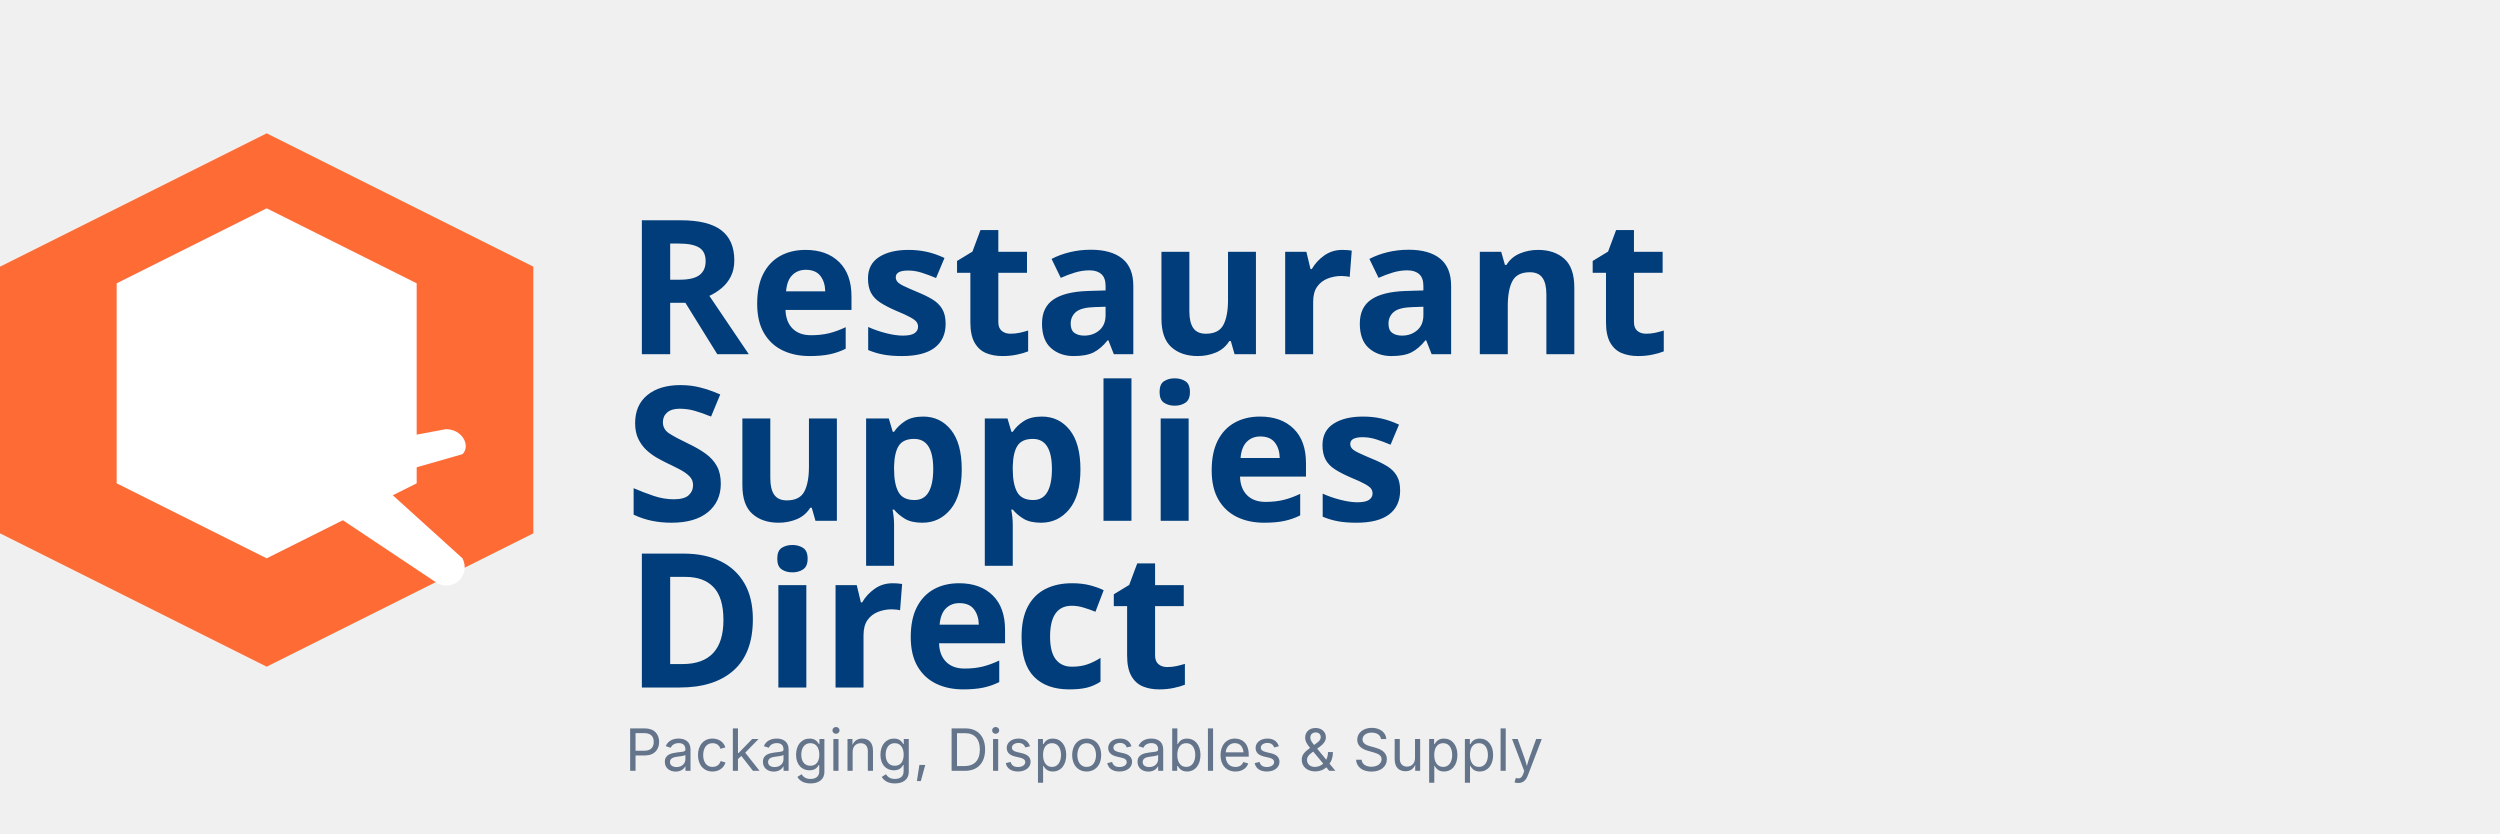
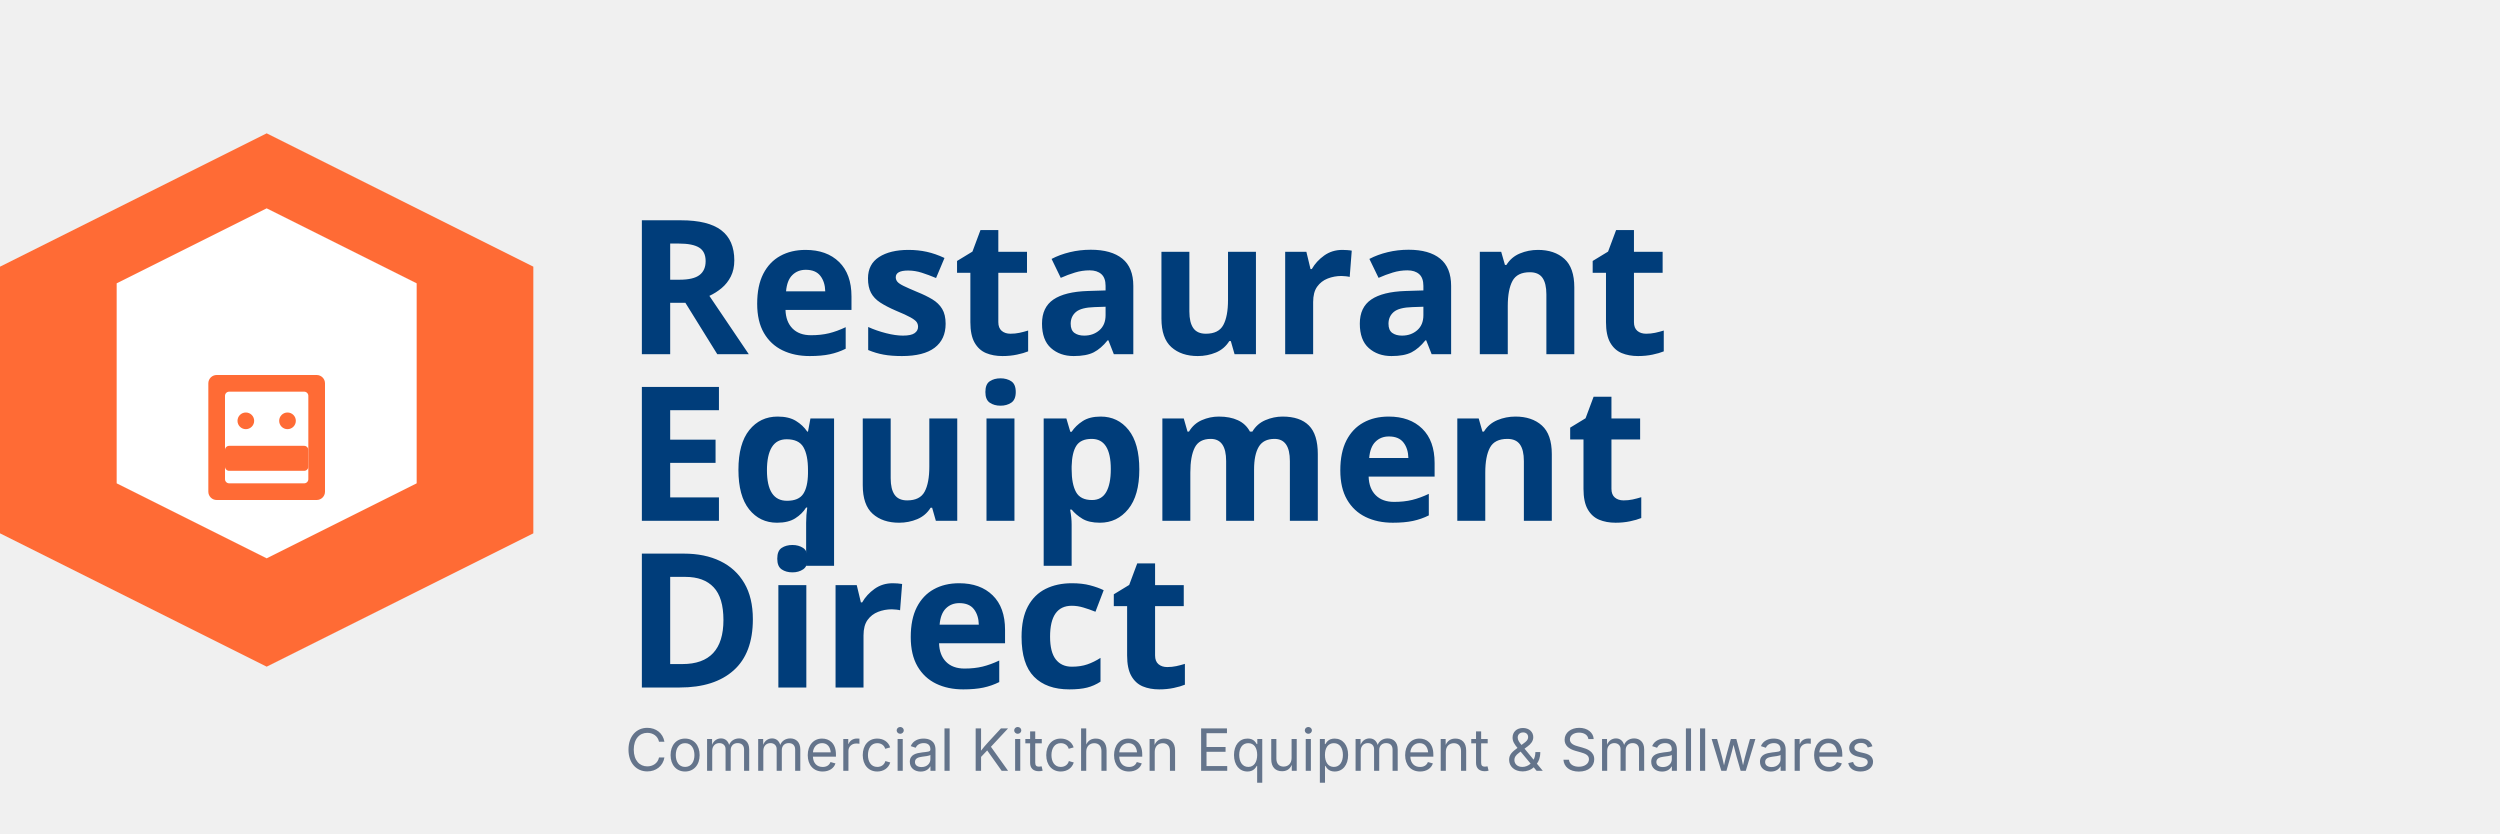
<svg xmlns="http://www.w3.org/2000/svg" width="1200" height="400" viewBox="0 0 1200 400" fill="none">
  <path d="M128 64L256 128V256L128 320L0 256V128L128 64Z" fill="#FF6B35" />
  <path d="M128 100L200 136V232L128 268L56 232V136L128 100Z" fill="white" />
-   <path d="M150 240L210 280C218 284 226 276 222 268L180 230L222 218C226 214 222 206 214 206L150 218V240Z" fill="white" />
+   <rect x="100" y="180" width="56" height="60" rx="4" fill="#FF6B35" />
+   <rect x="108" y="188" width="40" height="44" rx="2" fill="white" />
+   <circle cx="118" cy="202" r="4" fill="#FF6B35" />
+   <circle cx="138" cy="202" r="4" fill="#FF6B35" />
+   <rect x="108" y="214" width="40" height="12" rx="2" fill="#FF6B35" />
  <text x="300" y="170" font-family="Plus Jakarta Sans, sans-serif" font-size="90" font-weight="700" fill="#003D7A">Restaurant</text>
-   <text x="300" y="250" font-family="Plus Jakarta Sans, sans-serif" font-size="90" font-weight="700" fill="#003D7A">Supplies</text>
+   <text x="300" y="250" font-family="Plus Jakarta Sans, sans-serif" font-size="90" font-weight="700" fill="#003D7A">Equipment</text>
  <text x="300" y="330" font-family="Plus Jakarta Sans, sans-serif" font-size="90" font-weight="700" fill="#003D7A">Direct</text>
-   <text x="300" y="370" font-family="Inter, sans-serif" font-size="28" font-weight="400" fill="#64748B">Packaging, Disposables &amp; Supply</text>
+   <text x="300" y="370" font-family="Inter, sans-serif" font-size="28" font-weight="400" fill="#64748B">Commercial Kitchen Equipment &amp; Smallwares</text>
</svg>
